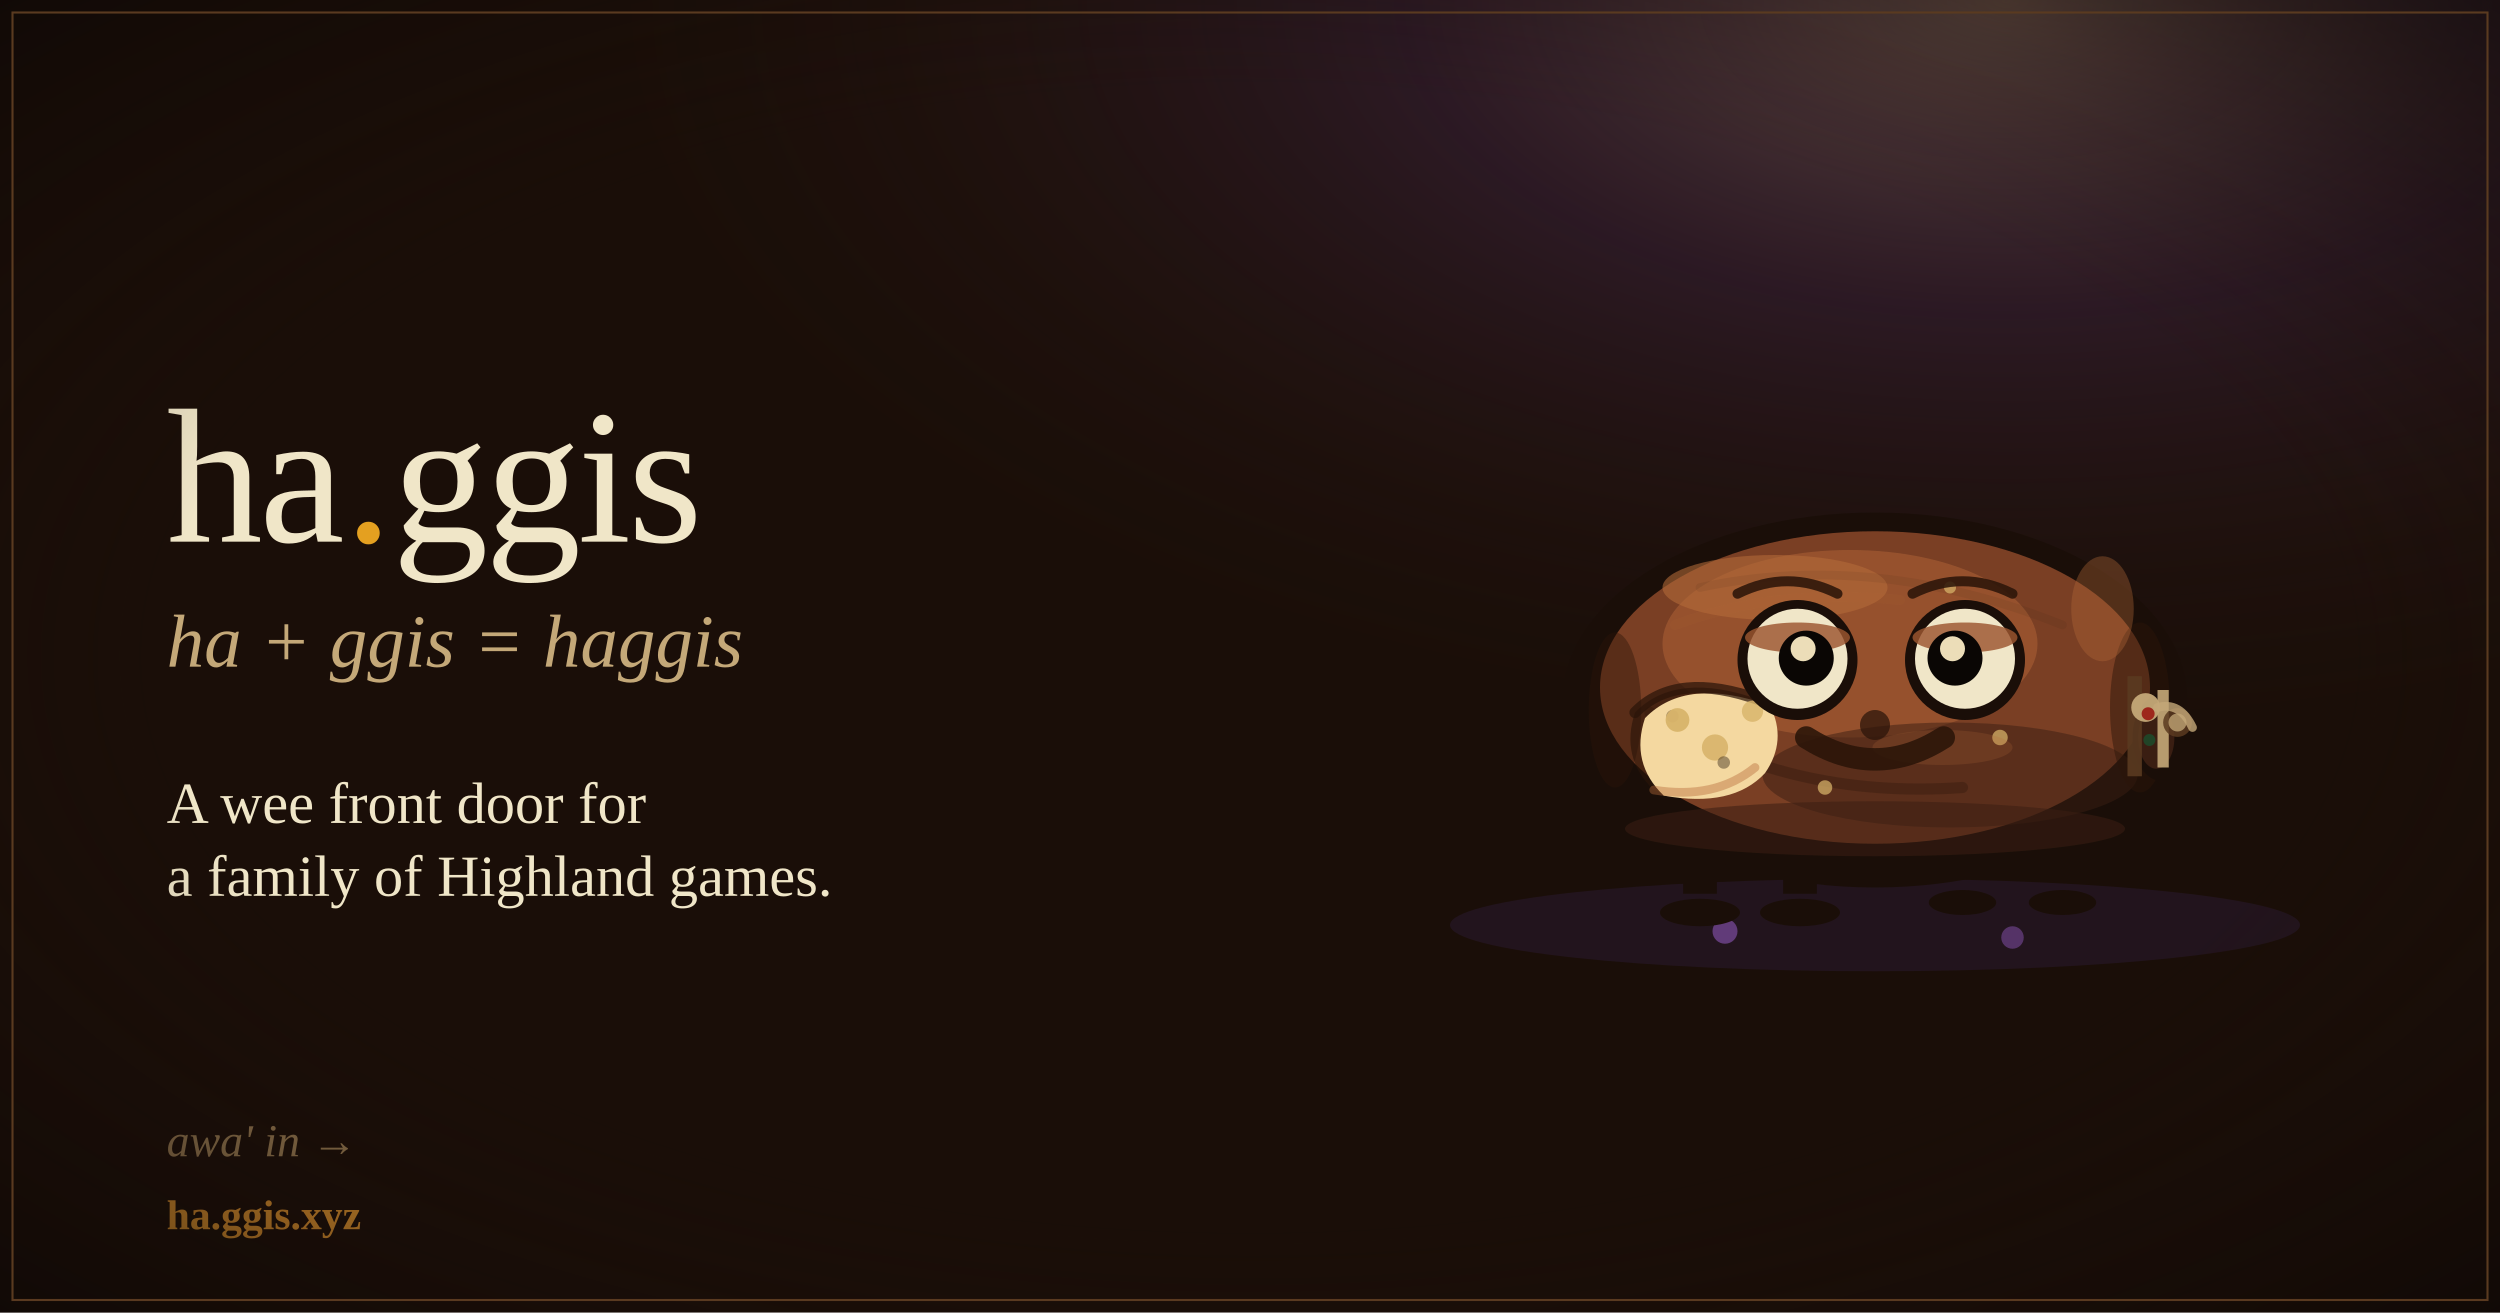
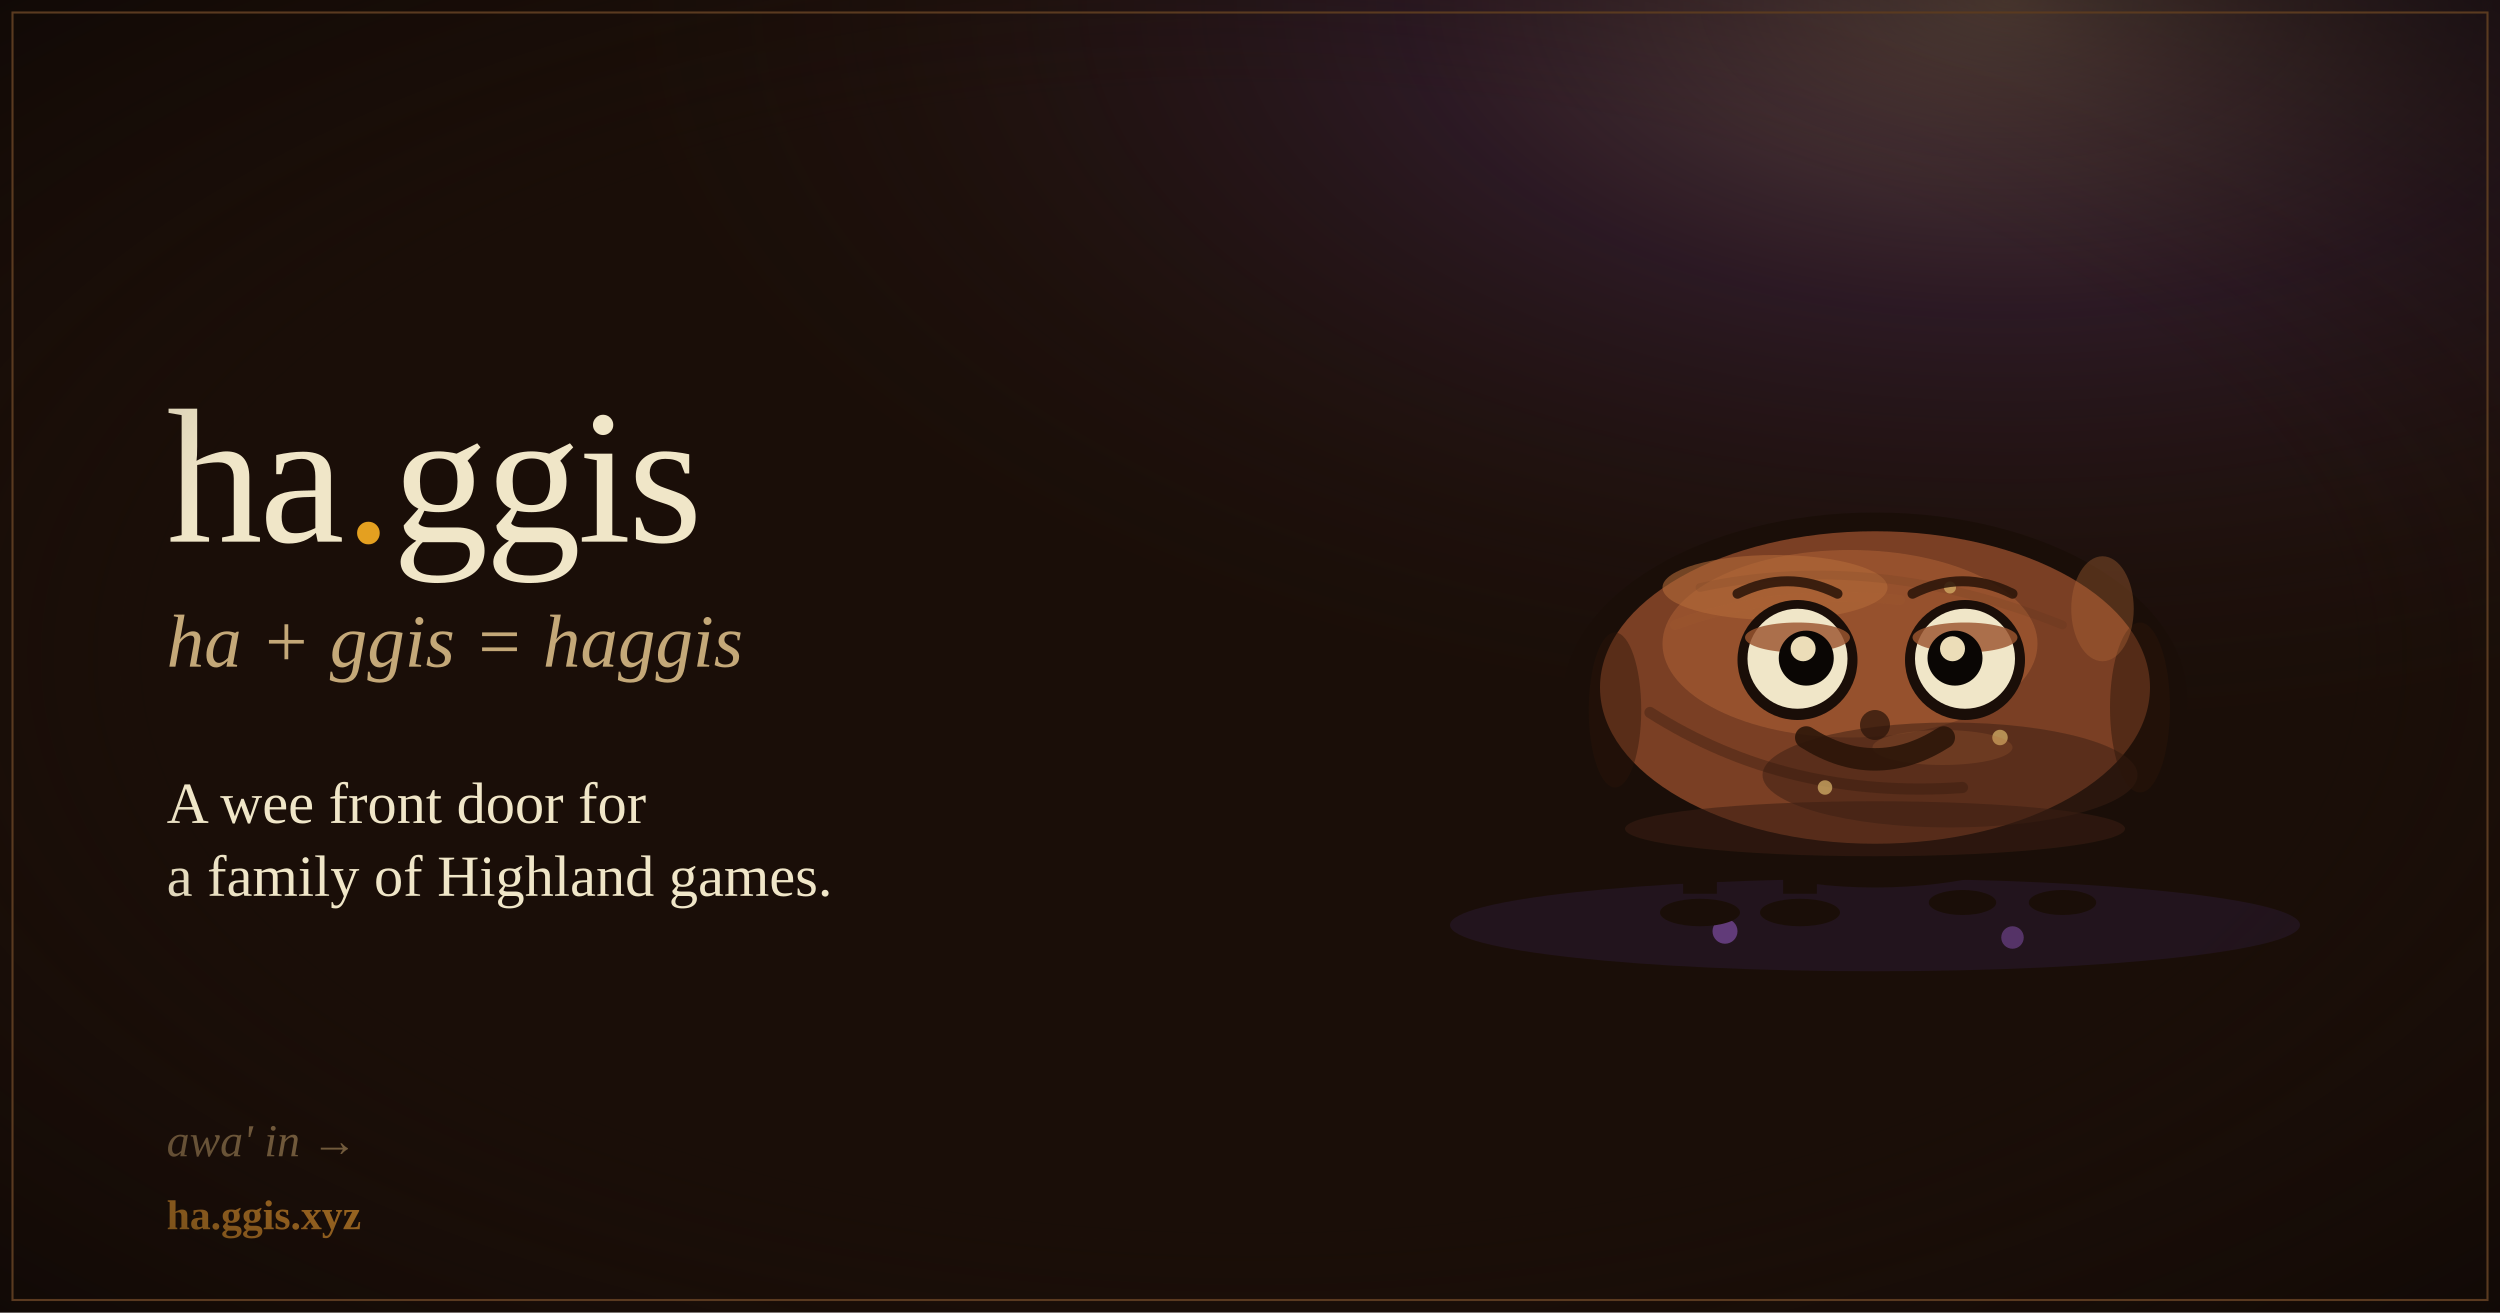
<svg xmlns="http://www.w3.org/2000/svg" viewBox="0 0 1200 630" width="1200" height="630" role="img" aria-label="ha.ggis hub — ha + ggis = haggis. A wee front door for highland games.">
  <defs>
    <radialGradient id="dawn" cx="80%" cy="0%" r="80%">
      <stop offset="0%" stop-color="#f4c8b8" stop-opacity="0.32" />
      <stop offset="30%" stop-color="#7a4a9c" stop-opacity="0.18" />
      <stop offset="70%" stop-color="#3a2418" stop-opacity="0" />
    </radialGradient>
    <radialGradient id="vignette" cx="50%" cy="50%" r="72%">
      <stop offset="60%" stop-color="#1a0e08" stop-opacity="0" />
      <stop offset="100%" stop-color="#0a0604" stop-opacity="0.65" />
    </radialGradient>
  </defs>
  <rect x="0" y="0" width="1200" height="630" fill="#1a0e08" />
  <rect x="0" y="0" width="1200" height="630" fill="url(#dawn)" />
  <g font-family="'Old Standard TT', 'IM Fell English', Cormorant Garamond, Georgia, 'Iowan Old Style', 'Apple Garamond', Baskerville, 'Times New Roman', serif" fill="#f0e6c8">
    <text x="80" y="260" font-size="92" font-weight="400" letter-spacing="-1.5">ha<tspan fill="#e4a020">.</tspan>ggis</text>
    <text x="80" y="320" font-size="36" font-style="italic" fill="#c4a878">ha + ggis = haggis</text>
    <text x="80" y="395" font-size="28" font-weight="400" fill="#f0e6c8">A wee front door for</text>
    <text x="80" y="430" font-size="28" font-weight="400" fill="#f0e6c8">a family of Highland games.</text>
    <text x="80" y="555" font-size="22" font-style="italic" fill="#8a6f4a">awa' in →</text>
    <text x="80" y="590" font-size="20" font-weight="600" fill="#c8842a">ha.ggis.xyz</text>
  </g>
  <g transform="translate(900 330) scale(6)">
    <ellipse cx="0" cy="19" rx="34" ry="3.7" fill="#28182c" opacity="0.58" />
    <circle cx="-12" cy="19.5" r="1.0" fill="#7a4a9c" opacity="0.72" />
    <circle cx="11" cy="20" r="0.9" fill="#7a4a9c" opacity="0.58" />
    <g fill="#1a0e08">
      <rect x="-15.35" y="11" width="2.7" height="5.5" />
      <rect x="-7.35" y="11" width="2.7" height="5.5" />
      <rect x="5.65" y="11" width="2.7" height="3.8" />
      <rect x="13.65" y="11" width="2.7" height="3.8" />
      <ellipse cx="-14" cy="18" rx="3.2" ry="1.1" />
      <ellipse cx="-6" cy="18" rx="3.2" ry="1.1" />
      <ellipse cx="7" cy="17.2" rx="2.7" ry="1" />
      <ellipse cx="15" cy="17.2" rx="2.7" ry="1" />
    </g>
    <ellipse cx="0" cy="1" rx="25" ry="15" fill="#1a0e08" />
    <ellipse cx="0" cy="0" rx="22" ry="12.5" fill="#7a3f24" />
    <ellipse cx="-2" cy="-3.5" rx="15" ry="7.5" fill="#9c5630" opacity="0.82" />
    <ellipse cx="6" cy="7" rx="15" ry="4.2" fill="#3a1e12" opacity="0.5" />
    <ellipse cx="-8" cy="-8" rx="9" ry="2.6" fill="#b46a38" opacity="0.58" />
    <ellipse cx="0" cy="11.3" rx="20" ry="2.2" fill="#3a1e12" opacity="0.55" />
    <ellipse cx="-20.8" cy="1.8" rx="2.1" ry="6.2" fill="#2a1408" opacity="0.42" />
    <ellipse cx="21.2" cy="1.6" rx="2.4" ry="6.8" fill="#2a1408" opacity="0.48" />
    <ellipse cx="18.2" cy="-6.3" rx="2.5" ry="4.2" fill="#b46a38" opacity="0.36" />
-     <ellipse cx="23" cy="4" rx="2.4" ry="3.5" fill="#1a0e08" />
-     <ellipse cx="22.5" cy="4" rx="1.45" ry="2.5" fill="#3a1e12" />
-     <rect x="20.2" y="-0.9" width="1.15" height="8" fill="#5a3a20" opacity="0.9" />
-     <rect x="22.6" y="0.2" width="0.9" height="6.2" fill="#c4a878" opacity="0.9" />
-     <circle cx="21.65" cy="1.6" r="1.15" fill="#c4a878" opacity="0.95" />
-     <circle cx="24.2" cy="2.8" r="1.15" fill="#5a3a20" opacity="0.85" />
-     <circle cx="24.2" cy="2.8" r="0.72" fill="#c4a878" opacity="0.76" />
-     <circle cx="21.85" cy="2.1" r="0.52" fill="#9c2018" opacity="0.95" />
-     <circle cx="21.95" cy="4.2" r="0.48" fill="#1f4628" opacity="0.95" />
-     <path d="M 22.6,1.6 Q 24.4,1.1 25.4,3.2" fill="none" stroke="#c4a878" stroke-width="0.7" stroke-linecap="round" opacity="0.8" />
    <path d="M -18,2 Q -7,9 7,8" fill="none" stroke="#2a1408" stroke-width="0.9" stroke-linecap="round" opacity="0.32" />
    <path d="M -14,-8 Q 0,-11 15,-5" fill="none" stroke="#2a1408" stroke-width="0.7" stroke-linecap="round" opacity="0.08" />
    <path d="M -16,-5 Q -8,-8 2,-7" fill="none" stroke="#b46a38" stroke-width="0.8" stroke-linecap="round" opacity="0.08" />
-     <path d="M -19.2,2 Q -15.9,-1.4 -9.2,1 Q -7.8,3.8 -9.6,6.4 Q -12.2,9.2 -17.7,8.2 Q -20.4,5.6 -19.2,2" fill="#2a1408" opacity="0.64" />
-     <path d="M -18.4,2.45 Q -15.1,-0.95 -8.4,1.45 Q -7,4.25 -8.8,6.85 Q -11.4,9.65 -16.9,8.65 Q -19.6,6.05 -18.4,2.45" fill="#f4d8a0" />
-     <path d="M -19.2,2 Q -15.9,-1.4 -9.2,1" fill="none" stroke="#2a1408" stroke-width="0.9" stroke-linecap="round" opacity="0.72" />
-     <path d="M -17.7,8.2 Q -12.8,9 -9.6,6.4" fill="none" stroke="#b46a38" stroke-width="0.7" stroke-linecap="round" opacity="0.42" />
-     <circle cx="-16.2" cy="2.3" r="0.5" fill="#3a2a1a" opacity="0.45" />
-     <circle cx="-15.8" cy="2.6" r="0.95" fill="#d8b46a" opacity="0.95" />
-     <circle cx="-12.8" cy="4.8" r="1.05" fill="#d8b46a" opacity="0.9" />
-     <circle cx="-9.8" cy="1.9" r="0.85" fill="#d8b46a" opacity="0.82" />
-     <circle cx="-12.1" cy="6" r="0.5" fill="#3a2a1a" opacity="0.45" />
    <circle cx="-4" cy="8" r="0.58" fill="#d8b46a" opacity="0.72" />
    <circle cx="10" cy="4" r="0.62" fill="#d8b46a" opacity="0.72" />
    <circle cx="6" cy="-8" r="0.48" fill="#d8b46a" opacity="0.72" />
    <ellipse cx="5.4" cy="4.8" rx="5.6" ry="1.4" fill="#b46a38" opacity="0.2" />
    <circle cx="-6.2" cy="-2.2" r="4.8" fill="#1a0e08" />
    <circle cx="7.2" cy="-2.2" r="4.8" fill="#1a0e08" />
    <circle cx="-6.2" cy="-2.3" r="4.0" fill="#f0e6c8" />
    <circle cx="7.2" cy="-2.3" r="4.0" fill="#f0e6c8" />
    <ellipse cx="-6.2" cy="-4" rx="4.2" ry="1.2" fill="#9c5630" opacity="0.82" />
    <ellipse cx="7.2" cy="-4" rx="4.2" ry="1.2" fill="#9c5630" opacity="0.82" />
    <circle cx="-5.5" cy="-2.35" r="2.2" fill="#0a0604" />
    <circle cx="6.4" cy="-2.35" r="2.2" fill="#0a0604" />
    <circle cx="-5.75" cy="-3.1" r="1.0" fill="#fff0c8" opacity="0.92" />
    <circle cx="6.2" cy="-3.1" r="1.0" fill="#fff0c8" opacity="0.92" />
    <path d="M -11,-7.5 Q -7,-9.5 -3,-7.5" fill="none" stroke="#2a1408" stroke-width="0.80" stroke-linecap="round" opacity="0.86" />
    <path d="M 3,-7.5 Q 7,-9.5 11,-7.5" fill="none" stroke="#2a1408" stroke-width="0.80" stroke-linecap="round" opacity="0.86" />
    <circle cx="0" cy="3" r="1.2" fill="#2a1408" opacity="0.72" />
    <path d="M -5.5,4 Q 0,7.5 5.5,4" fill="none" stroke="#2a1408" stroke-width="1.8" stroke-linecap="round" opacity="0.88" />
  </g>
  <rect x="0" y="0" width="1200" height="630" fill="url(#vignette)" pointer-events="none" />
  <rect x="6" y="6" width="1188" height="618" fill="none" stroke="#5a3a20" stroke-width="1" />
</svg>
